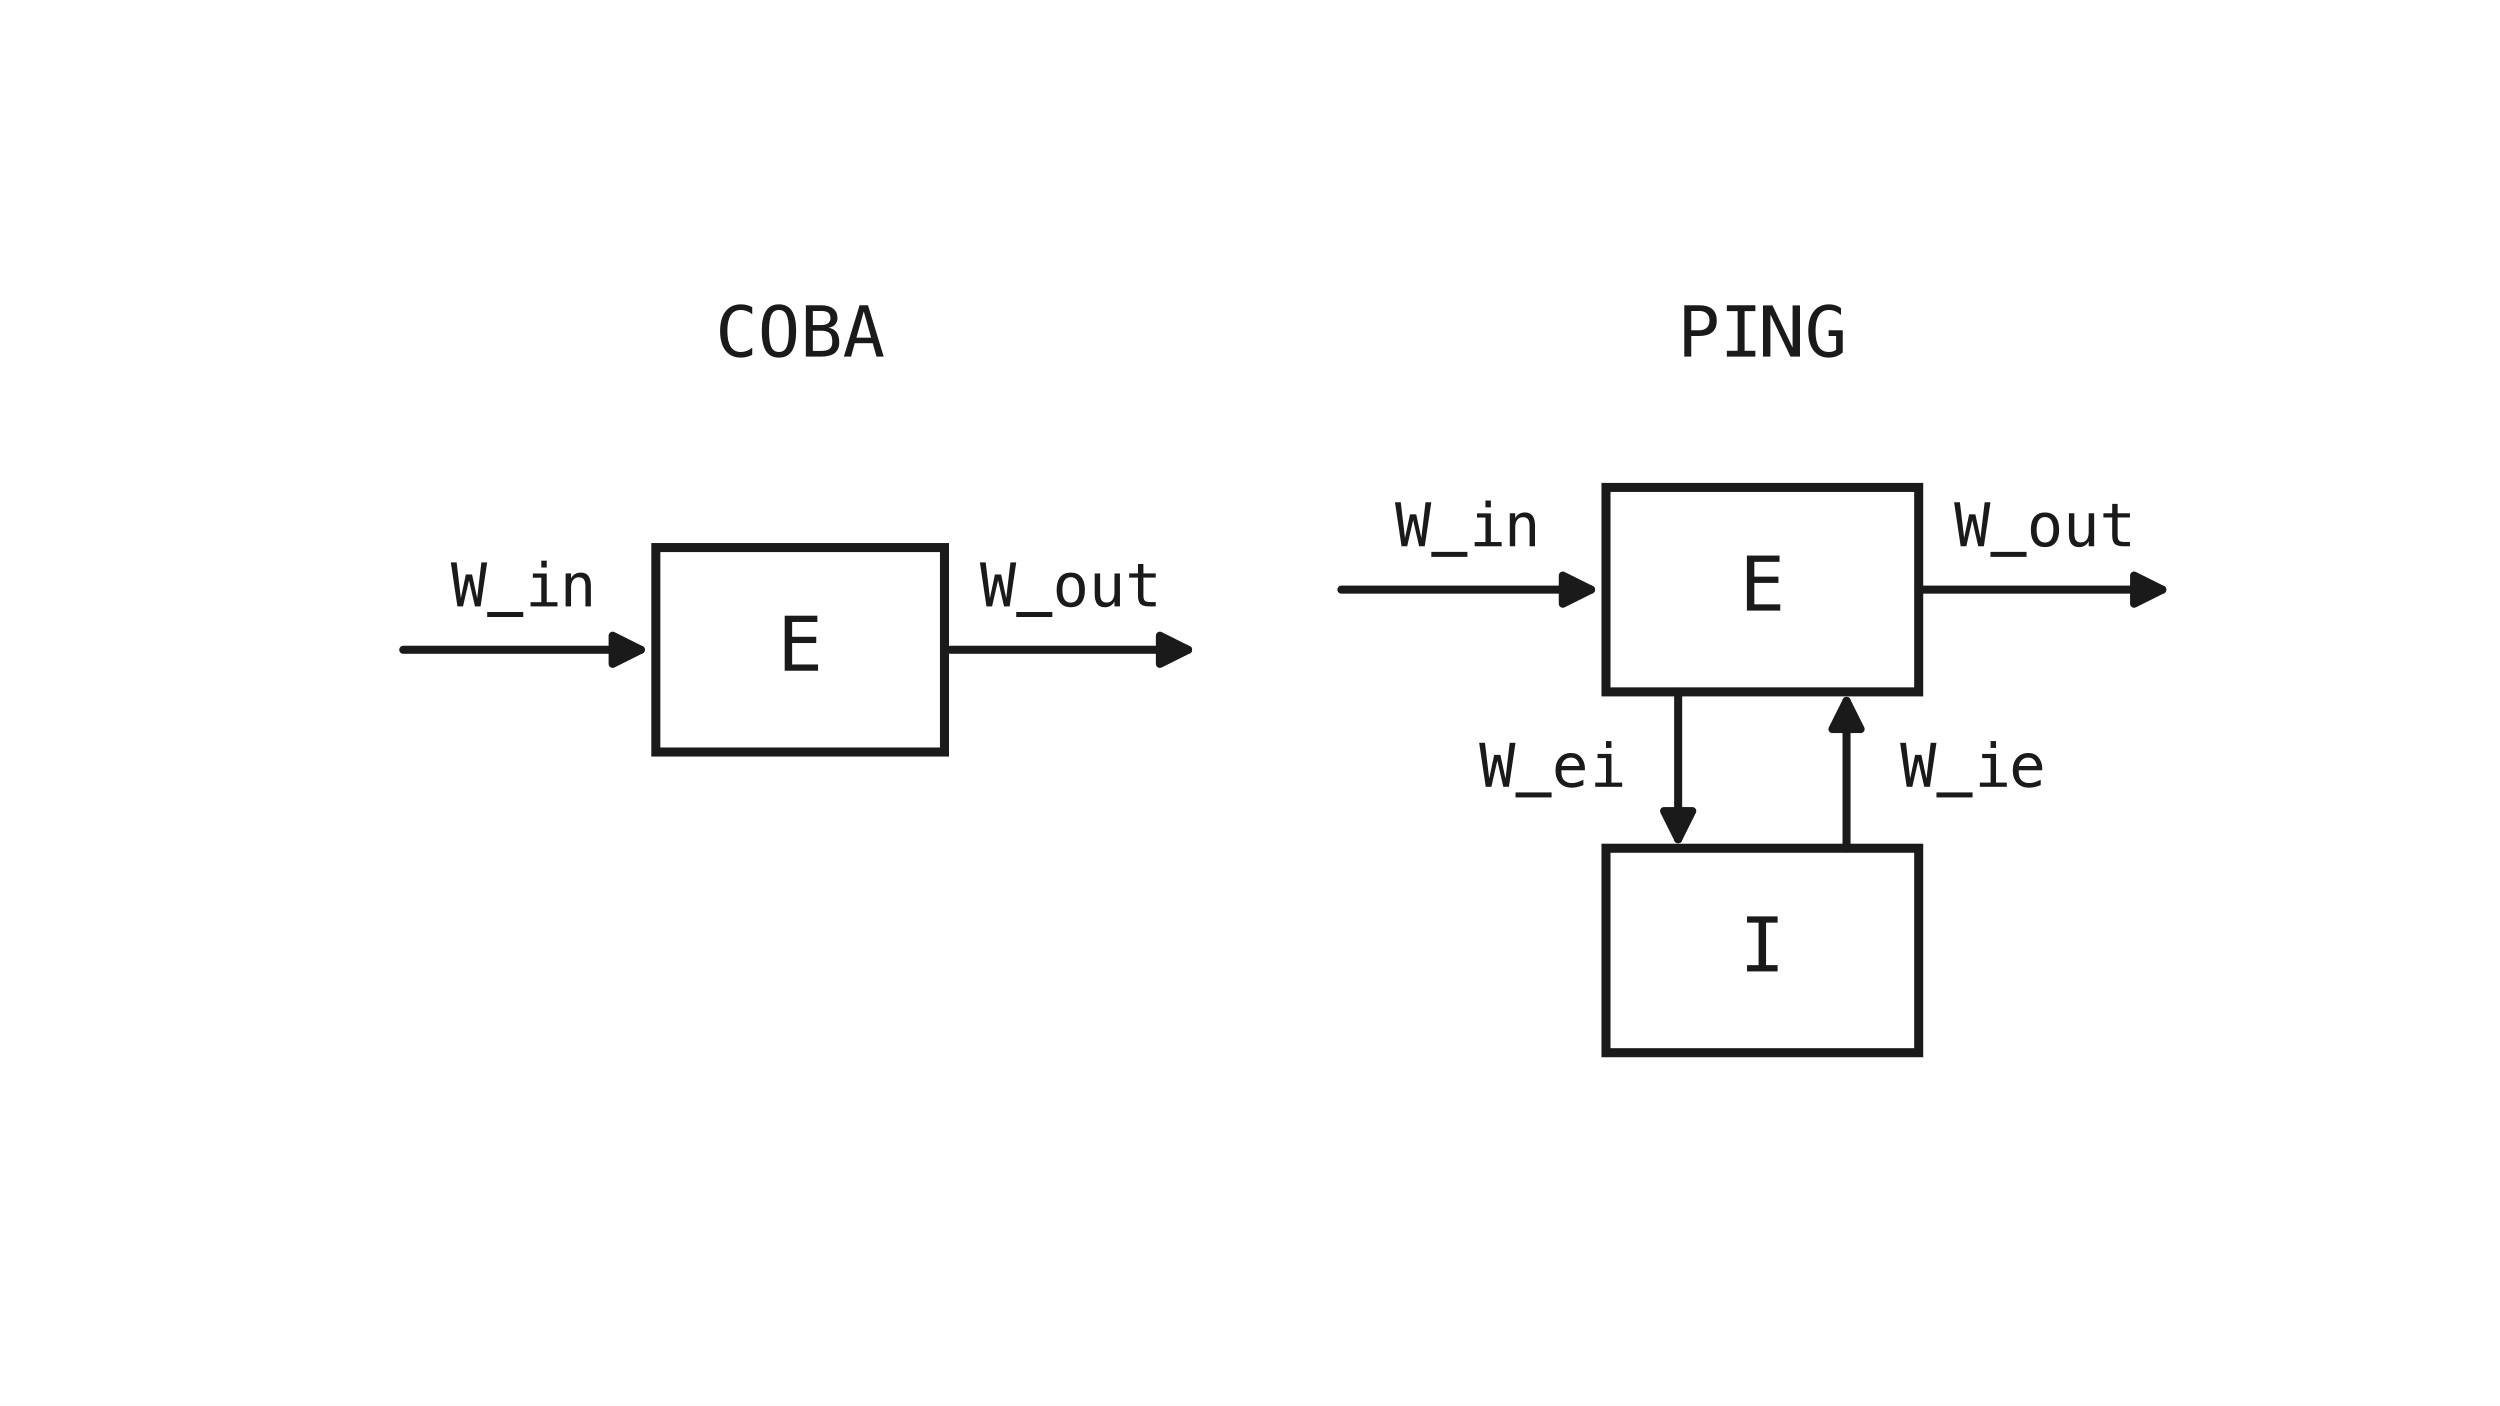
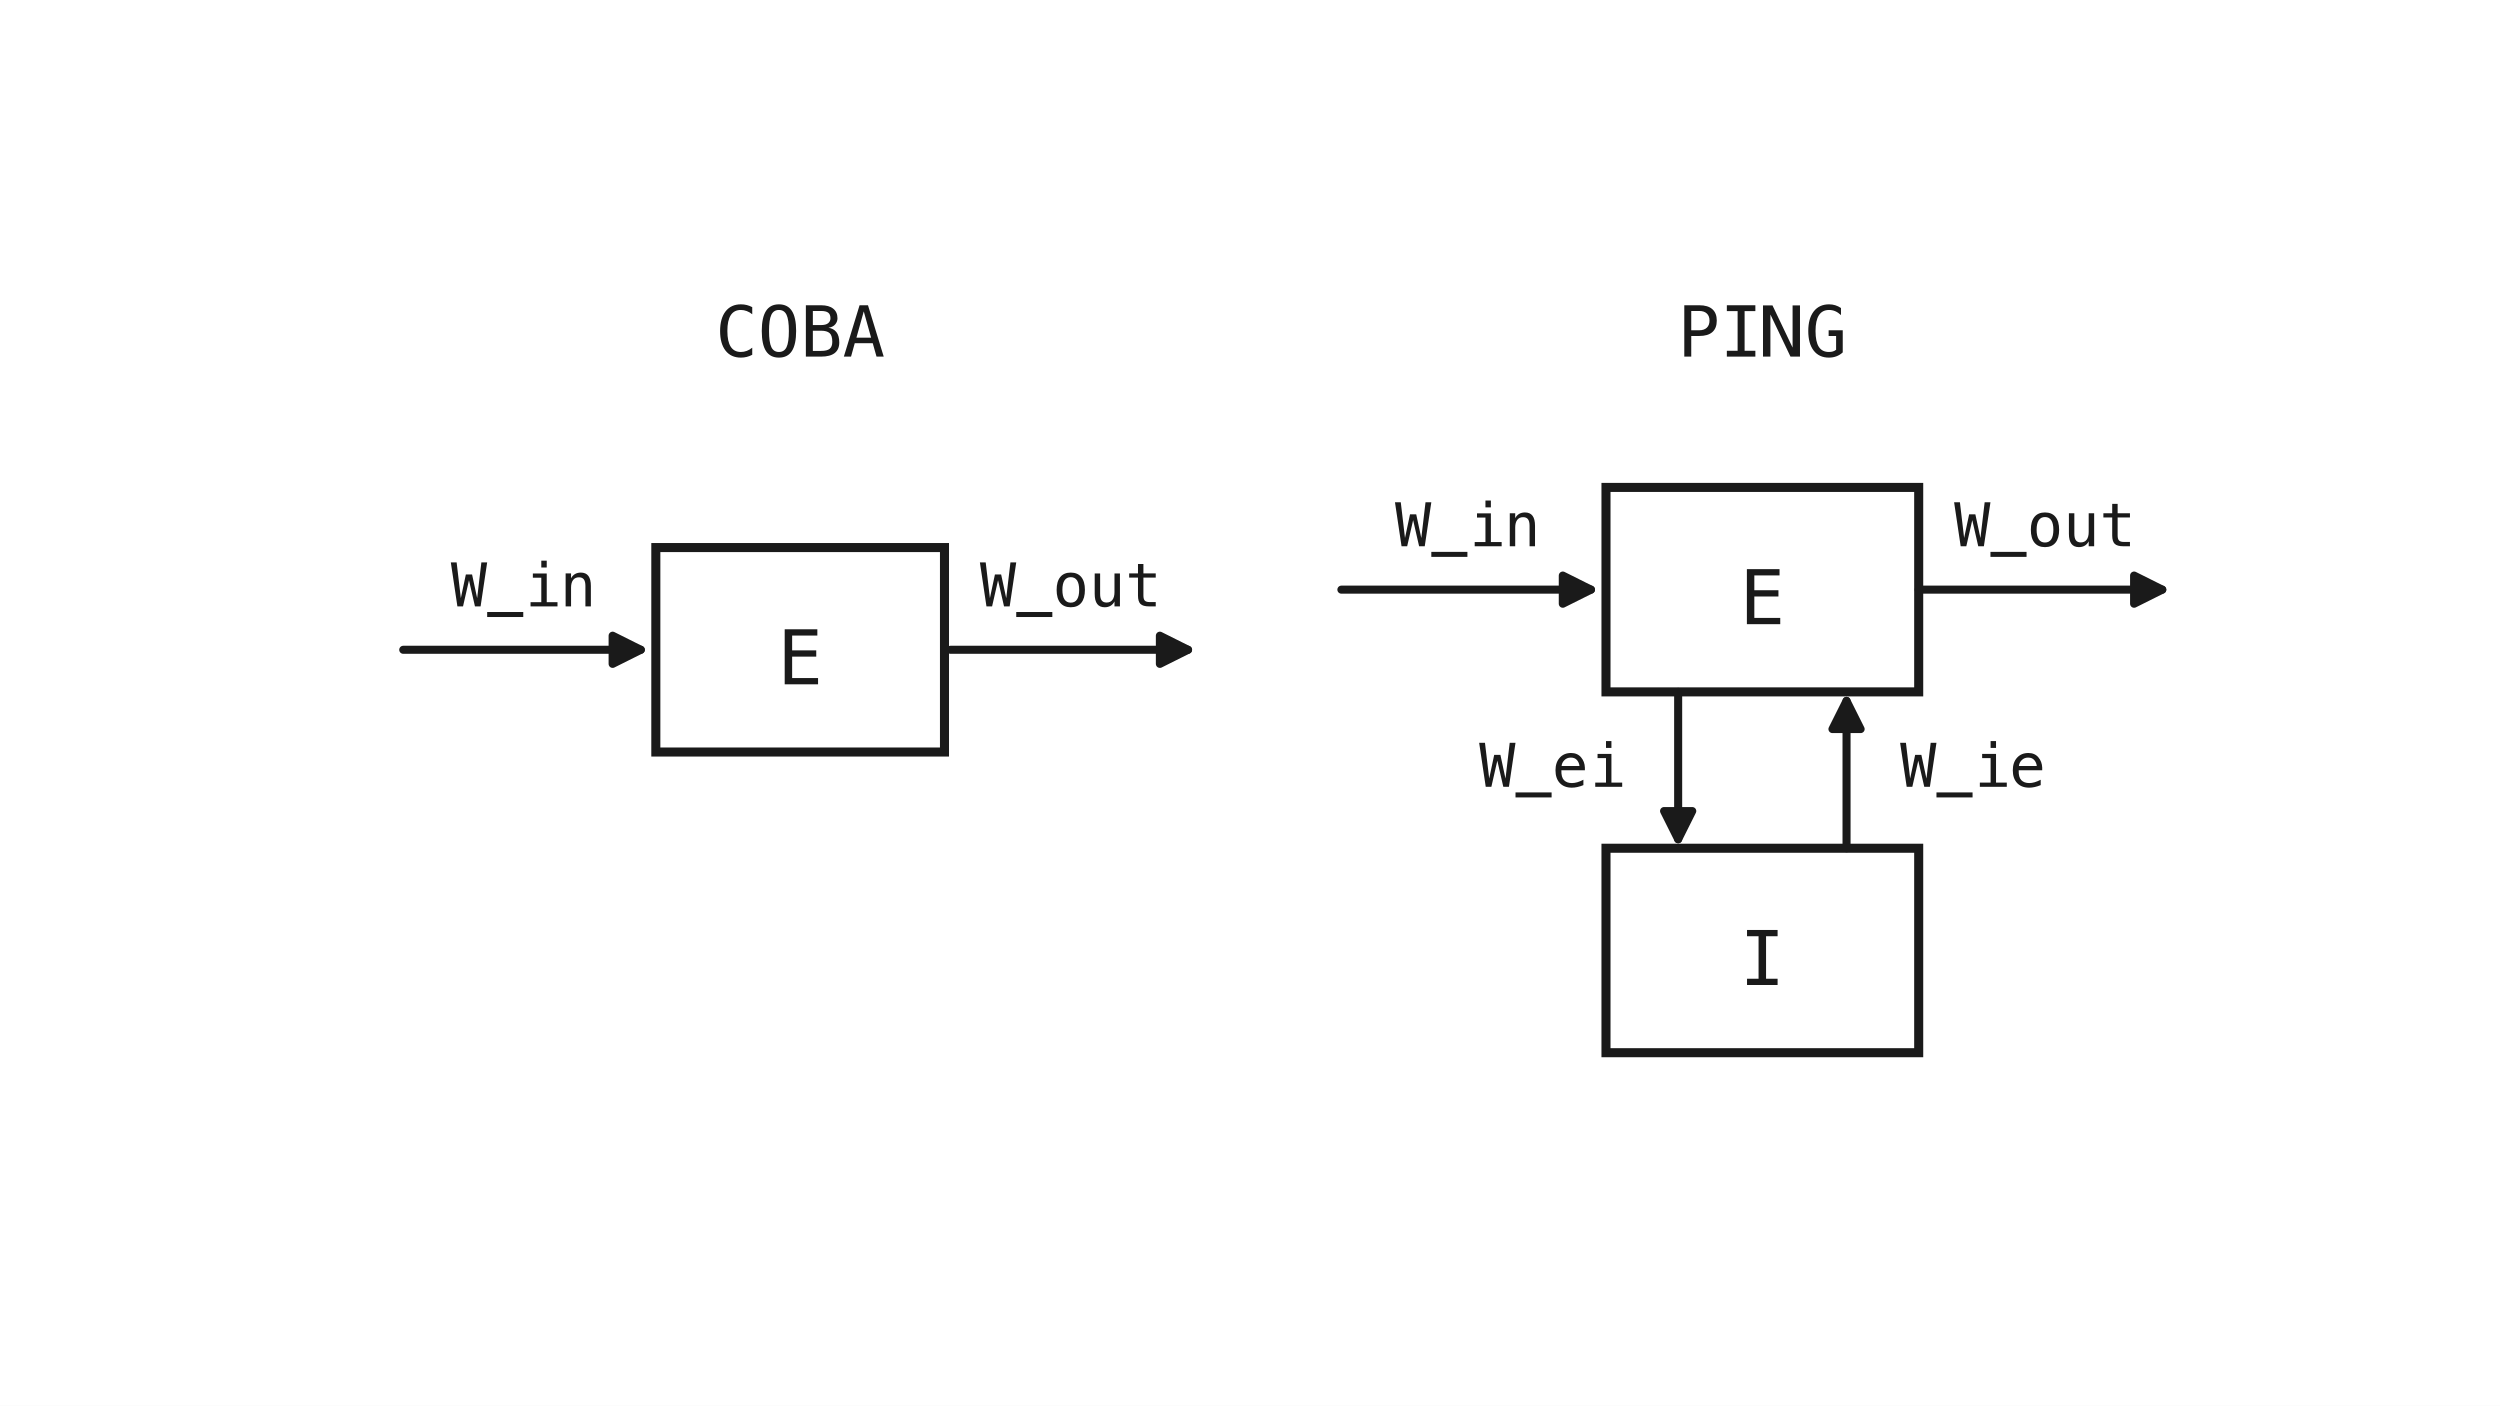
<svg xmlns="http://www.w3.org/2000/svg" xmlns:xlink="http://www.w3.org/1999/xlink" width="496.8pt" height="279.36pt" viewBox="0 0 496.8 279.36" version="1.1">
  <defs>
    <style type="text/css">*{stroke-linejoin: round; stroke-linecap: butt}</style>
  </defs>
  <g id="figure_1">
    <g id="patch_1">
      <path d="M 0 279.36  L 496.8 279.36  L 496.8 0  L 0 0  z " style="fill: #ffffff" />
    </g>
    <g id="axes_1">
      <g id="text_1">
        <g style="fill: #1a1a1a" transform="translate(142.1499 70.86713) scale(0.14 -0.14)">
          <defs>
            <path id="Menlo-Regular-43" d="M 3353 166  Q 3113 38 2859 -26  Q 2606 -91 2322 -91  Q 1425 -91 929 543  Q 434 1178 434 2328  Q 434 3472 932 4111  Q 1431 4750 2322 4750  Q 2606 4750 2859 4686  Q 3113 4622 3353 4494  L 3353 3847  Q 3122 4038 2856 4138  Q 2591 4238 2322 4238  Q 1706 4238 1400 3763  Q 1094 3288 1094 2328  Q 1094 1372 1400 897  Q 1706 422 2322 422  Q 2597 422 2861 522  Q 3125 622 3353 813  L 3353 166  z " transform="scale(0.015625)" />
            <path id="Menlo-Regular-4f" d="M 2828 2328  Q 2828 3356 2617 3797  Q 2406 4238 1925 4238  Q 1447 4238 1236 3797  Q 1025 3356 1025 2328  Q 1025 1303 1236 862  Q 1447 422 1925 422  Q 2406 422 2617 861  Q 2828 1300 2828 2328  z M 3488 2328  Q 3488 1109 3102 509  Q 2716 -91 1925 -91  Q 1134 -91 750 506  Q 366 1103 366 2328  Q 366 3550 752 4150  Q 1138 4750 1925 4750  Q 2716 4750 3102 4150  Q 3488 3550 3488 2328  z " transform="scale(0.015625)" />
            <path id="Menlo-Regular-42" d="M 1153 2353  L 1153 519  L 1900 519  Q 2450 519 2684 711  Q 2919 903 2919 1344  Q 2919 1925 2672 2139  Q 2425 2353 1900 2353  L 1153 2353  z M 1153 4147  L 1153 2866  L 1888 2866  Q 2344 2866 2548 3041  Q 2753 3216 2753 3481  Q 2753 3834 2551 3990  Q 2350 4147 1888 4147  L 1153 4147  z M 519 4666  L 1900 4666  Q 2616 4666 3003 4356  Q 3391 4047 3391 3481  Q 3391 3178 3186 2931  Q 2981 2684 2572 2622  Q 3031 2553 3292 2229  Q 3553 1906 3553 1281  Q 3553 647 3137 323  Q 2722 0 1900 0  L 519 0  L 519 4666  z " transform="scale(0.015625)" />
            <path id="Menlo-Regular-41" d="M 1925 4109  L 1259 1722  L 2591 1722  L 1925 4109  z M 1544 4666  L 2309 4666  L 3738 0  L 3084 0  L 2741 1216  L 1106 1216  L 769 0  L 116 0  L 1544 4666  z " transform="scale(0.015625)" />
          </defs>
          <use xlink:href="#Menlo-Regular-43" />
          <use xlink:href="#Menlo-Regular-4f" transform="translate(60.20508 0)" />
          <use xlink:href="#Menlo-Regular-42" transform="translate(120.4102 0)" />
          <use xlink:href="#Menlo-Regular-41" transform="translate(180.6152 0)" />
        </g>
      </g>
      <g id="patch_2">
-         <path d="M 130.326 149.442  L 187.688 149.442  L 187.688 108.811  L 130.326 108.811  L 130.326 149.442  z " clip-path="url(#p46253fbe8e)" style="fill: none; stroke: #1a1a1a; stroke-width: 1.8; stroke-linejoin: miter" />
+         <path d="M 130.326 149.442  L 187.688 149.442  L 187.688 108.811  L 130.326 108.811  L 130.326 149.442  z " clip-path="url(#p18b8008324)" style="fill: none; stroke: #1a1a1a; stroke-width: 1.8; stroke-linejoin: miter" />
      </g>
      <g id="patch_3">
-         <path d="M 80.134 129.126  Q 104.632 129.126 127.342 129.126  " clip-path="url(#p46253fbe8e)" style="fill: none; stroke: #1a1a1a; stroke-width: 1.6; stroke-linecap: round" />
-         <path d="M 121.742 126.326  L 127.342 129.126  L 121.742 131.926  z " clip-path="url(#p46253fbe8e)" style="fill: #1a1a1a; stroke: #1a1a1a; stroke-width: 1.6; stroke-linecap: round" />
+         <path d="M 80.134 129.126  Q 104.632 129.126 127.342 129.126  " clip-path="url(#p18b8008324)" style="fill: none; stroke: #1a1a1a; stroke-width: 1.6; stroke-linecap: round" />
+         <path d="M 121.742 126.326  L 127.342 129.126  L 121.742 131.926  z " clip-path="url(#p18b8008324)" style="fill: #1a1a1a; stroke: #1a1a1a; stroke-width: 1.6; stroke-linecap: round" />
      </g>
      <g id="patch_4">
-         <path d="M 188.883 129.126  Q 213.381 129.126 236.091 129.126  " clip-path="url(#p46253fbe8e)" style="fill: none; stroke: #1a1a1a; stroke-width: 1.6; stroke-linecap: round" />
-         <path d="M 230.491 126.326  L 236.091 129.126  L 230.491 131.926  z " clip-path="url(#p46253fbe8e)" style="fill: #1a1a1a; stroke: #1a1a1a; stroke-width: 1.6; stroke-linecap: round" />
+         <path d="M 188.883 129.126  Q 213.381 129.126 236.091 129.126  " clip-path="url(#p18b8008324)" style="fill: none; stroke: #1a1a1a; stroke-width: 1.6; stroke-linecap: round" />
+         <path d="M 230.491 126.326  L 236.091 129.126  L 230.491 131.926  z " clip-path="url(#p18b8008324)" style="fill: #1a1a1a; stroke: #1a1a1a; stroke-width: 1.6; stroke-linecap: round" />
      </g>
      <g id="text_2">
        <g style="fill: #1a1a1a" transform="translate(333.3563 70.86713) scale(0.14 -0.14)">
          <defs>
            <path id="Menlo-Regular-50" d="M 1247 4147  L 1247 2394  L 1978 2394  Q 2416 2394 2661 2625  Q 2906 2856 2906 3272  Q 2906 3688 2662 3917  Q 2419 4147 1978 4147  L 1247 4147  z M 616 4666  L 1978 4666  Q 2759 4666 3162 4311  Q 3566 3956 3566 3272  Q 3566 2581 3164 2228  Q 2763 1875 1978 1875  L 1247 1875  L 1247 0  L 616 0  L 616 4666  z " transform="scale(0.015625)" />
            <path id="Menlo-Regular-49" d="M 628 4666  L 3219 4666  L 3219 4134  L 2241 4134  L 2241 531  L 3219 531  L 3219 0  L 628 0  L 628 531  L 1606 531  L 1606 4134  L 628 4134  L 628 4666  z " transform="scale(0.015625)" />
            <path id="Menlo-Regular-4e" d="M 59 4650  L 922 4650  L 2747 822  L 2747 4650  L 3419 4650  L 3419 0  L 2556 0  L 731 3828  L 731 0  L 59 0  L 59 4650  z " transform="scale(0.015625)" />
            <path id="Menlo-Regular-47" d="M 3450 384  Q 3197 150 2880 29  Q 2563 -91 2194 -91  Q 1306 -91 812 545  Q 319 1181 319 2328  Q 319 3472 819 4111  Q 1319 4750 2209 4750  Q 2503 4750 2772 4667  Q 3041 4584 3291 4416  L 3291 3769  Q 3038 4009 2772 4123  Q 2506 4238 2209 4238  Q 1594 4238 1286 3761  Q 978 3284 978 2328  Q 978 1356 1276 889  Q 1575 422 2194 422  Q 2403 422 2561 470  Q 2719 519 2847 622  L 2847 1875  L 2169 1875  L 2169 2394  L 3450 2394  L 3450 384  z " transform="scale(0.015625)" />
          </defs>
          <use xlink:href="#Menlo-Regular-50" />
          <use xlink:href="#Menlo-Regular-49" transform="translate(60.20508 0)" />
          <use xlink:href="#Menlo-Regular-4e" transform="translate(120.4102 0)" />
          <use xlink:href="#Menlo-Regular-47" transform="translate(180.6152 0)" />
        </g>
      </g>
      <g id="patch_5">
-         <path d="M 319.142 137.492  L 381.284 137.492  L 381.284 96.86  L 319.142 96.86  L 319.142 137.492  z " clip-path="url(#p46253fbe8e)" style="fill: none; stroke: #1a1a1a; stroke-width: 1.8; stroke-linejoin: miter" />
+         <path d="M 319.142 137.492  L 381.284 137.492  L 381.284 96.86  L 319.142 96.86  L 319.142 137.492  z " clip-path="url(#p18b8008324)" style="fill: none; stroke: #1a1a1a; stroke-width: 1.8; stroke-linejoin: miter" />
      </g>
      <g id="patch_6">
-         <path d="M 319.142 209.194  L 381.284 209.194  L 381.284 168.563  L 319.142 168.563  L 319.142 209.194  z " clip-path="url(#p46253fbe8e)" style="fill: none; stroke: #1a1a1a; stroke-width: 1.8; stroke-linejoin: miter" />
+         <path d="M 319.142 209.194  L 381.284 209.194  L 381.284 168.563  L 319.142 168.563  L 319.142 209.194  z " clip-path="url(#p18b8008324)" style="fill: none; stroke: #1a1a1a; stroke-width: 1.8; stroke-linejoin: miter" />
      </g>
      <g id="patch_7">
-         <path d="M 266.56 117.176  Q 292.254 117.176 316.158 117.176  " clip-path="url(#p46253fbe8e)" style="fill: none; stroke: #1a1a1a; stroke-width: 1.6; stroke-linecap: round" />
-         <path d="M 310.558 114.376  L 316.158 117.176  L 310.558 119.976  z " clip-path="url(#p46253fbe8e)" style="fill: #1a1a1a; stroke: #1a1a1a; stroke-width: 1.6; stroke-linecap: round" />
+         <path d="M 266.56 117.176  Q 292.254 117.176 316.158 117.176  " clip-path="url(#p18b8008324)" style="fill: none; stroke: #1a1a1a; stroke-width: 1.6; stroke-linecap: round" />
+         <path d="M 310.558 114.376  L 316.158 117.176  L 310.558 119.976  z " clip-path="url(#p18b8008324)" style="fill: #1a1a1a; stroke: #1a1a1a; stroke-width: 1.6; stroke-linecap: round" />
      </g>
      <g id="patch_8">
-         <path d="M 381.284 117.176  Q 406.38 117.176 429.687 117.176  " clip-path="url(#p46253fbe8e)" style="fill: none; stroke: #1a1a1a; stroke-width: 1.6; stroke-linecap: round" />
-         <path d="M 424.087 114.376  L 429.687 117.176  L 424.087 119.976  z " clip-path="url(#p46253fbe8e)" style="fill: #1a1a1a; stroke: #1a1a1a; stroke-width: 1.6; stroke-linecap: round" />
+         <path d="M 381.284 117.176  Q 406.38 117.176 429.687 117.176  " clip-path="url(#p18b8008324)" style="fill: none; stroke: #1a1a1a; stroke-width: 1.6; stroke-linecap: round" />
+         <path d="M 424.087 114.376  L 429.687 117.176  L 424.087 119.976  z " clip-path="url(#p18b8008324)" style="fill: #1a1a1a; stroke: #1a1a1a; stroke-width: 1.6; stroke-linecap: round" />
      </g>
      <g id="patch_9">
-         <path d="M 333.483 137.492  Q 333.483 153.027 333.483 166.774  " clip-path="url(#p46253fbe8e)" style="fill: none; stroke: #1a1a1a; stroke-width: 1.6; stroke-linecap: round" />
-         <path d="M 336.283 161.174  L 333.483 166.774  L 330.683 161.174  z " clip-path="url(#p46253fbe8e)" style="fill: #1a1a1a; stroke: #1a1a1a; stroke-width: 1.6; stroke-linecap: round" />
+         <path d="M 333.483 137.492  Q 333.483 153.027 333.483 166.774  " clip-path="url(#p18b8008324)" style="fill: none; stroke: #1a1a1a; stroke-width: 1.6; stroke-linecap: round" />
+         <path d="M 336.283 161.174  L 333.483 166.774  L 330.683 161.174  z " clip-path="url(#p18b8008324)" style="fill: #1a1a1a; stroke: #1a1a1a; stroke-width: 1.6; stroke-linecap: round" />
      </g>
      <g id="patch_10">
-         <path d="M 366.944 168.563  Q 366.944 153.027 366.944 139.281  " clip-path="url(#p46253fbe8e)" style="fill: none; stroke: #1a1a1a; stroke-width: 1.6; stroke-linecap: round" />
-         <path d="M 364.144 144.881  L 366.944 139.281  L 369.744 144.881  z " clip-path="url(#p46253fbe8e)" style="fill: #1a1a1a; stroke: #1a1a1a; stroke-width: 1.6; stroke-linecap: round" />
+         <path d="M 366.944 168.563  Q 366.944 153.027 366.944 139.281  " clip-path="url(#p18b8008324)" style="fill: none; stroke: #1a1a1a; stroke-width: 1.6; stroke-linecap: round" />
+         <path d="M 364.144 144.881  L 366.944 139.281  L 369.744 144.881  z " clip-path="url(#p18b8008324)" style="fill: #1a1a1a; stroke: #1a1a1a; stroke-width: 1.6; stroke-linecap: round" />
      </g>
      <g id="text_3">
-         <g style="fill: #1a1a1a" transform="translate(154.4916 133.2866) scale(0.15 -0.15)">
+         <g style="fill: #1a1a1a" transform="translate(154.4916 135.9866) scale(0.15 -0.15)">
          <defs>
            <path id="Menlo-Regular-45" d="M 616 4666  L 3384 4666  L 3384 4134  L 1247 4134  L 1247 2878  L 3291 2878  L 3291 2347  L 1247 2347  L 1247 531  L 3444 531  L 3444 0  L 616 0  L 616 4666  z " transform="scale(0.015625)" />
          </defs>
          <use xlink:href="#Menlo-Regular-45" />
        </g>
      </g>
      <g id="text_4">
        <g style="fill: #1a1a1a" transform="translate(89.58621 120.5041) scale(0.12 -0.12)">
          <defs>
            <path id="Menlo-Regular-57" d="M 0 4666  L 616 4666  L 1063 878  L 1594 3384  L 2253 3384  L 2791 872  L 3238 4666  L 3853 4666  L 3156 0  L 2559 0  L 1925 2772  L 1294 0  L 697 0  L 0 4666  z " transform="scale(0.015625)" />
            <path id="Menlo-Regular-5f" d="M 3825 -594  L 3825 -1125  L 0 -1125  L 0 -594  L 3825 -594  z " transform="scale(0.015625)" />
            <path id="Menlo-Regular-69" d="M 988 3488  L 2459 3488  L 2459 447  L 3600 447  L 3600 0  L 744 0  L 744 447  L 1884 447  L 1884 3041  L 988 3041  L 988 3488  z M 1884 4847  L 2459 4847  L 2459 4122  L 1884 4122  L 1884 4847  z " transform="scale(0.015625)" />
            <path id="Menlo-Regular-6e" d="M 3284 2169  L 3284 0  L 2706 0  L 2706 2169  Q 2706 2641 2540 2862  Q 2375 3084 2022 3084  Q 1619 3084 1401 2798  Q 1184 2513 1184 1978  L 1184 0  L 609 0  L 609 3500  L 1184 3500  L 1184 2975  Q 1338 3275 1600 3429  Q 1863 3584 2222 3584  Q 2756 3584 3020 3232  Q 3284 2881 3284 2169  z " transform="scale(0.015625)" />
          </defs>
          <use xlink:href="#Menlo-Regular-57" />
          <use xlink:href="#Menlo-Regular-5f" transform="translate(60.20508 0)" />
          <use xlink:href="#Menlo-Regular-69" transform="translate(120.4102 0)" />
          <use xlink:href="#Menlo-Regular-6e" transform="translate(180.6152 0)" />
        </g>
      </g>
      <g id="text_5">
        <g style="fill: #1a1a1a" transform="translate(194.7227 120.5041) scale(0.12 -0.12)">
          <defs>
            <path id="Menlo-Regular-6f" d="M 1925 3097  Q 1488 3097 1263 2756  Q 1038 2416 1038 1747  Q 1038 1081 1263 739  Q 1488 397 1925 397  Q 2366 397 2591 739  Q 2816 1081 2816 1747  Q 2816 2416 2591 2756  Q 2366 3097 1925 3097  z M 1925 3584  Q 2653 3584 3039 3112  Q 3425 2641 3425 1747  Q 3425 850 3040 379  Q 2656 -91 1925 -91  Q 1197 -91 812 379  Q 428 850 428 1747  Q 428 2641 812 3112  Q 1197 3584 1925 3584  z " transform="scale(0.015625)" />
            <path id="Menlo-Regular-75" d="M 609 1325  L 609 3494  L 1184 3494  L 1184 1325  Q 1184 853 1351 631  Q 1519 409 1869 409  Q 2275 409 2490 695  Q 2706 981 2706 1516  L 2706 3494  L 3284 3494  L 3284 0  L 2706 0  L 2706 525  Q 2553 222 2289 65  Q 2025 -91 1672 -91  Q 1134 -91 871 261  Q 609 613 609 1325  z " transform="scale(0.015625)" />
            <path id="Menlo-Regular-74" d="M 1919 4494  L 1919 3500  L 3225 3500  L 3225 3053  L 1919 3053  L 1919 1153  Q 1919 766 2066 612  Q 2213 459 2578 459  L 3225 459  L 3225 0  L 2522 0  Q 1875 0 1609 259  Q 1344 519 1344 1153  L 1344 3053  L 409 3053  L 409 3500  L 1344 3500  L 1344 4494  L 1919 4494  z " transform="scale(0.015625)" />
          </defs>
          <use xlink:href="#Menlo-Regular-57" />
          <use xlink:href="#Menlo-Regular-5f" transform="translate(60.20508 0)" />
          <use xlink:href="#Menlo-Regular-6f" transform="translate(120.4102 0)" />
          <use xlink:href="#Menlo-Regular-75" transform="translate(180.6152 0)" />
          <use xlink:href="#Menlo-Regular-74" transform="translate(240.8203 0)" />
        </g>
      </g>
      <g id="text_6">
-         <g style="fill: #1a1a1a" transform="translate(345.698 121.3362) scale(0.15 -0.15)">
+         <g style="fill: #1a1a1a" transform="translate(345.698 124.0362) scale(0.15 -0.15)">
          <use xlink:href="#Menlo-Regular-45" />
        </g>
      </g>
      <g id="text_7">
-         <g style="fill: #1a1a1a" transform="translate(345.698 193.0386) scale(0.15 -0.15)">
+         <g style="fill: #1a1a1a" transform="translate(345.698 195.7386) scale(0.15 -0.15)">
          <use xlink:href="#Menlo-Regular-49" />
        </g>
      </g>
      <g id="text_8">
        <g style="fill: #1a1a1a" transform="translate(277.2075 108.5537) scale(0.12 -0.12)">
          <use xlink:href="#Menlo-Regular-57" />
          <use xlink:href="#Menlo-Regular-5f" transform="translate(60.20508 0)" />
          <use xlink:href="#Menlo-Regular-69" transform="translate(120.4102 0)" />
          <use xlink:href="#Menlo-Regular-6e" transform="translate(180.6152 0)" />
        </g>
      </g>
      <g id="text_9">
        <g style="fill: #1a1a1a" transform="translate(388.3191 108.5537) scale(0.12 -0.12)">
          <use xlink:href="#Menlo-Regular-57" />
          <use xlink:href="#Menlo-Regular-5f" transform="translate(60.20508 0)" />
          <use xlink:href="#Menlo-Regular-6f" transform="translate(120.4102 0)" />
          <use xlink:href="#Menlo-Regular-75" transform="translate(180.6152 0)" />
          <use xlink:href="#Menlo-Regular-74" transform="translate(240.8203 0)" />
        </g>
      </g>
      <g id="text_10">
        <g style="fill: #1a1a1a" transform="translate(293.938 156.3553) scale(0.12 -0.12)">
          <defs>
            <path id="Menlo-Regular-65" d="M 3500 2038  L 3500 1756  L 1009 1756  L 1009 1738  Q 984 1022 1282 709  Q 1581 397 2125 397  Q 2400 397 2700 484  Q 3000 572 3341 750  L 3341 178  Q 3013 44 2708 -23  Q 2403 -91 2119 -91  Q 1303 -91 843 398  Q 384 888 384 1747  Q 384 2584 834 3084  Q 1284 3584 2034 3584  Q 2703 3584 3089 3131  Q 3475 2678 3500 2038  z M 2925 2206  Q 2888 2569 2661 2833  Q 2434 3097 2009 3097  Q 1594 3097 1325 2822  Q 1056 2547 1031 2203  L 2925 2206  z " transform="scale(0.015625)" />
          </defs>
          <use xlink:href="#Menlo-Regular-57" />
          <use xlink:href="#Menlo-Regular-5f" transform="translate(60.20508 0)" />
          <use xlink:href="#Menlo-Regular-65" transform="translate(120.4102 0)" />
          <use xlink:href="#Menlo-Regular-69" transform="translate(180.6152 0)" />
        </g>
      </g>
      <g id="text_11">
        <g style="fill: #1a1a1a" transform="translate(377.5908 156.3553) scale(0.12 -0.12)">
          <use xlink:href="#Menlo-Regular-57" />
          <use xlink:href="#Menlo-Regular-5f" transform="translate(60.20508 0)" />
          <use xlink:href="#Menlo-Regular-69" transform="translate(120.4102 0)" />
          <use xlink:href="#Menlo-Regular-65" transform="translate(180.6152 0)" />
        </g>
      </g>
    </g>
  </g>
  <defs>
-     <clipPath id="p46253fbe8e">
+     <clipPath id="p18b8008324">
      <rect x="63.404" y="33.523" width="382.413" height="215.107" />
    </clipPath>
  </defs>
</svg>
